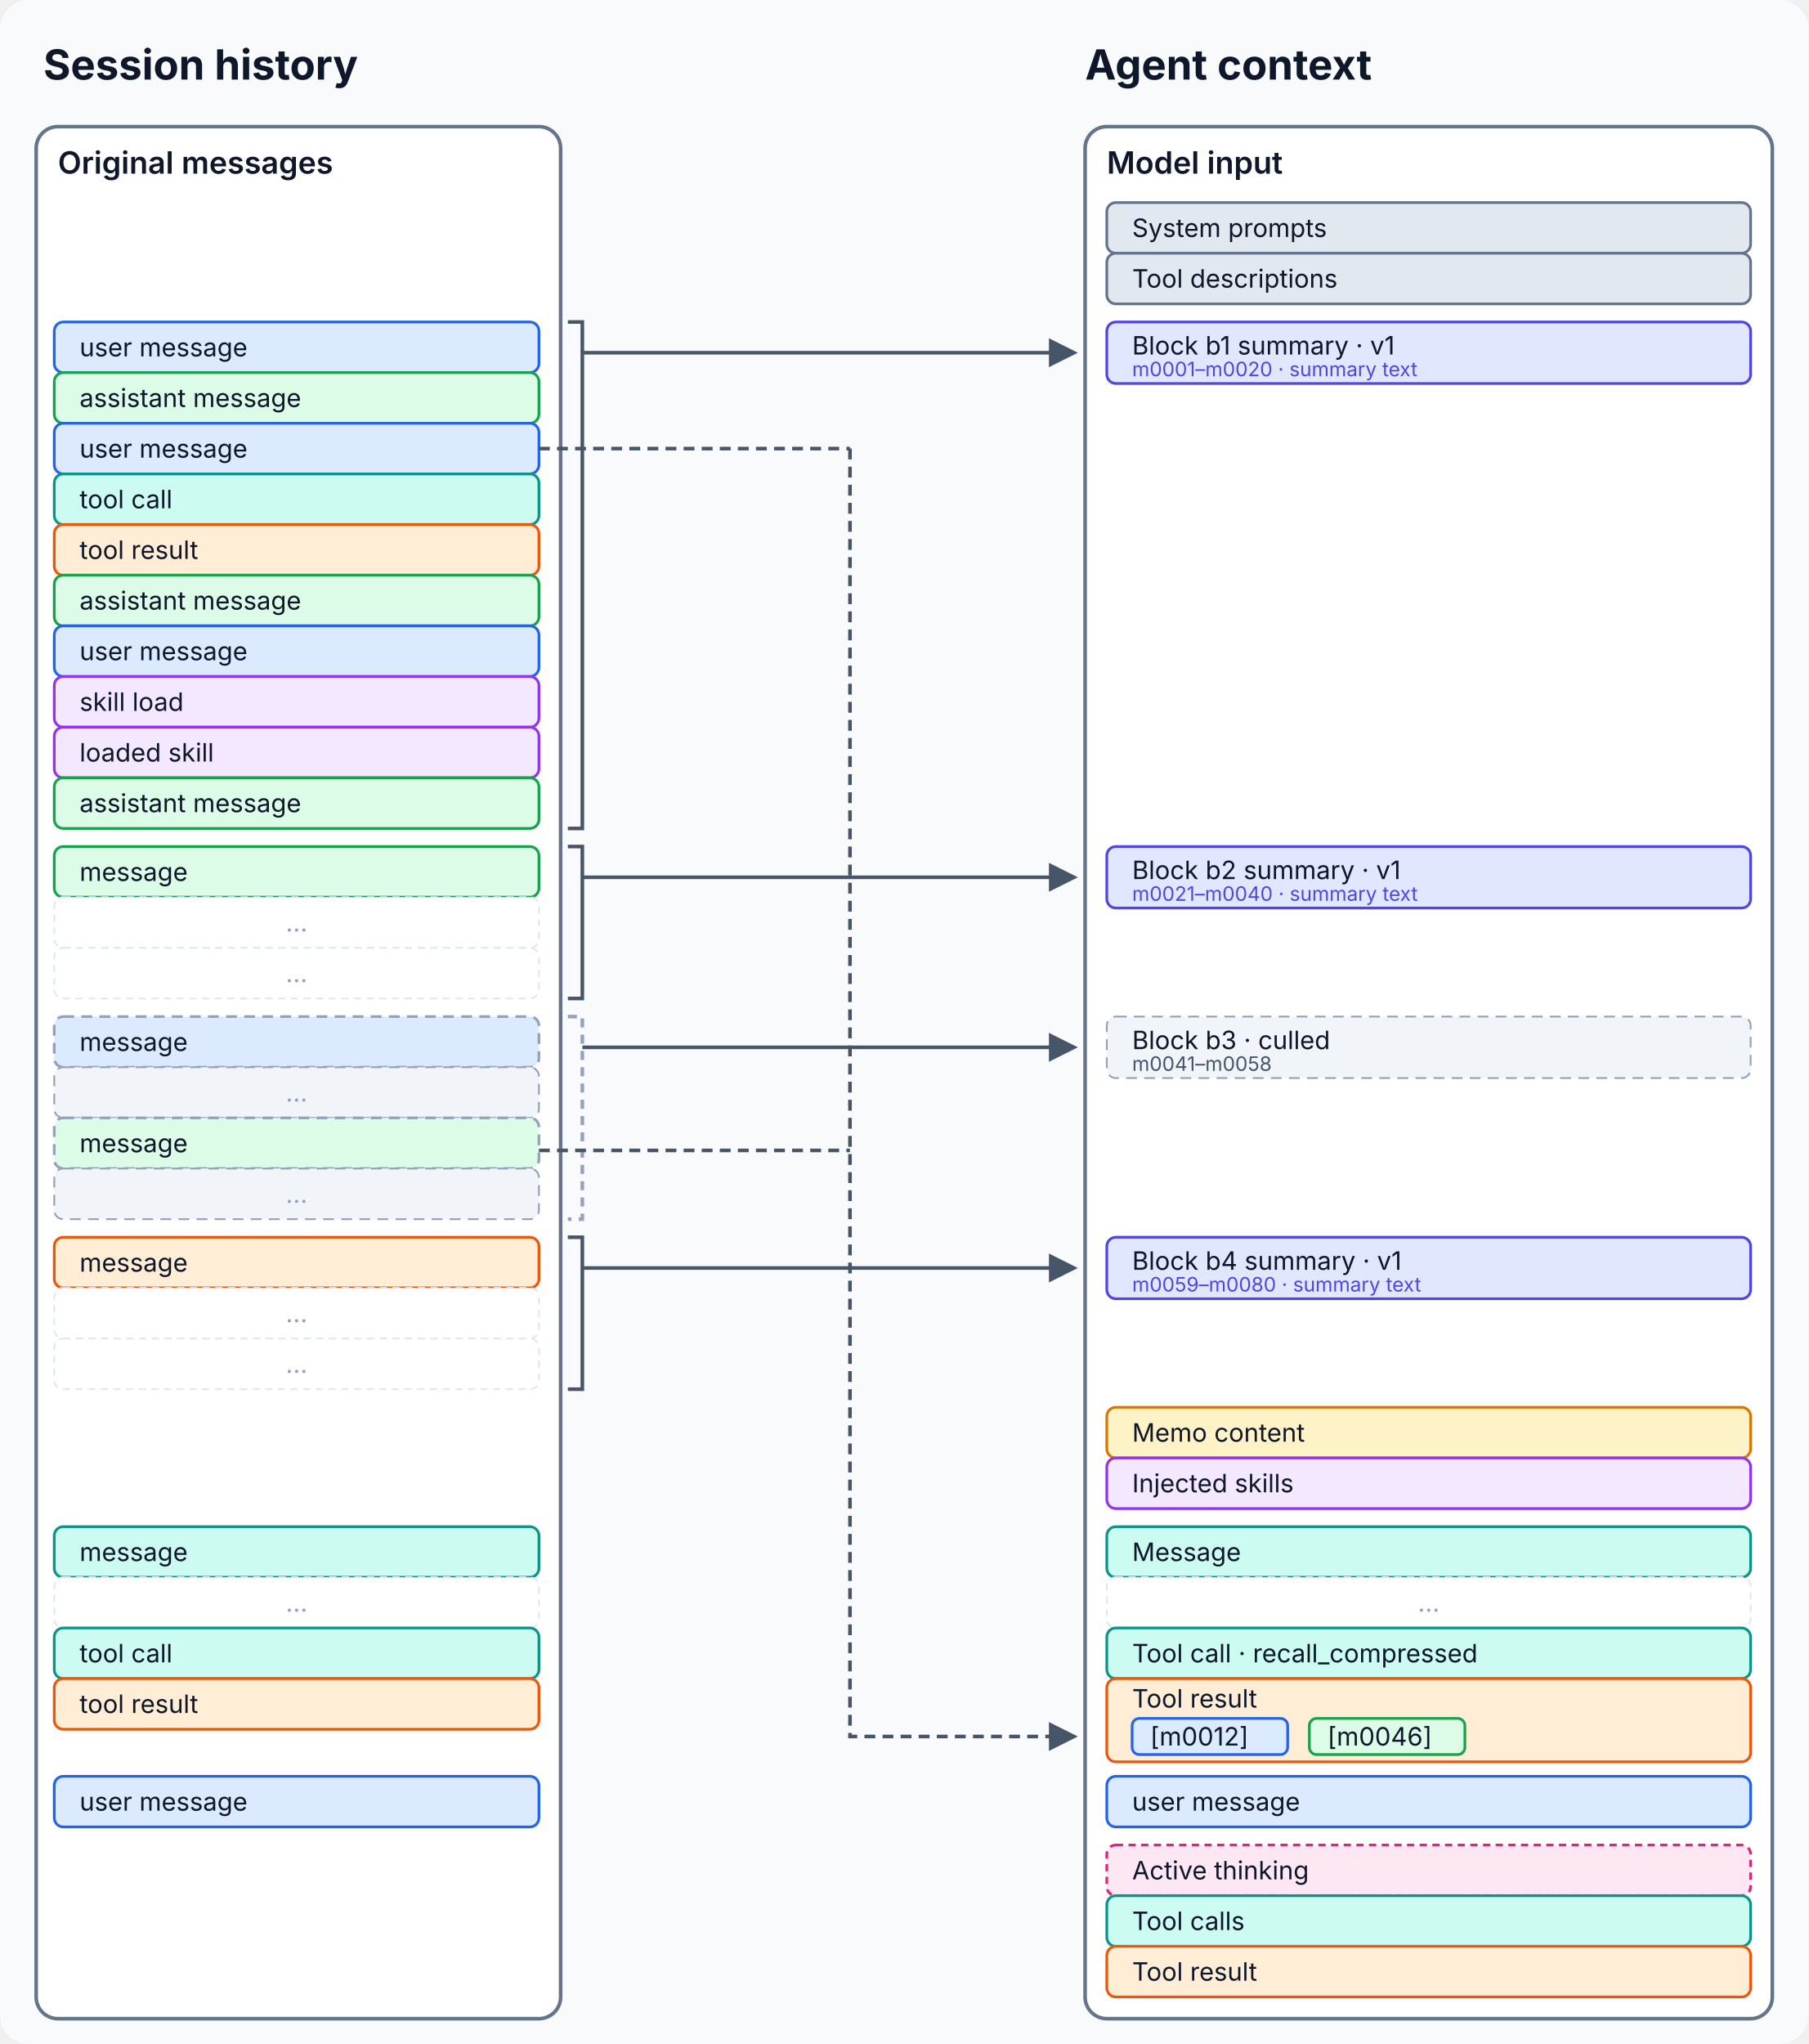
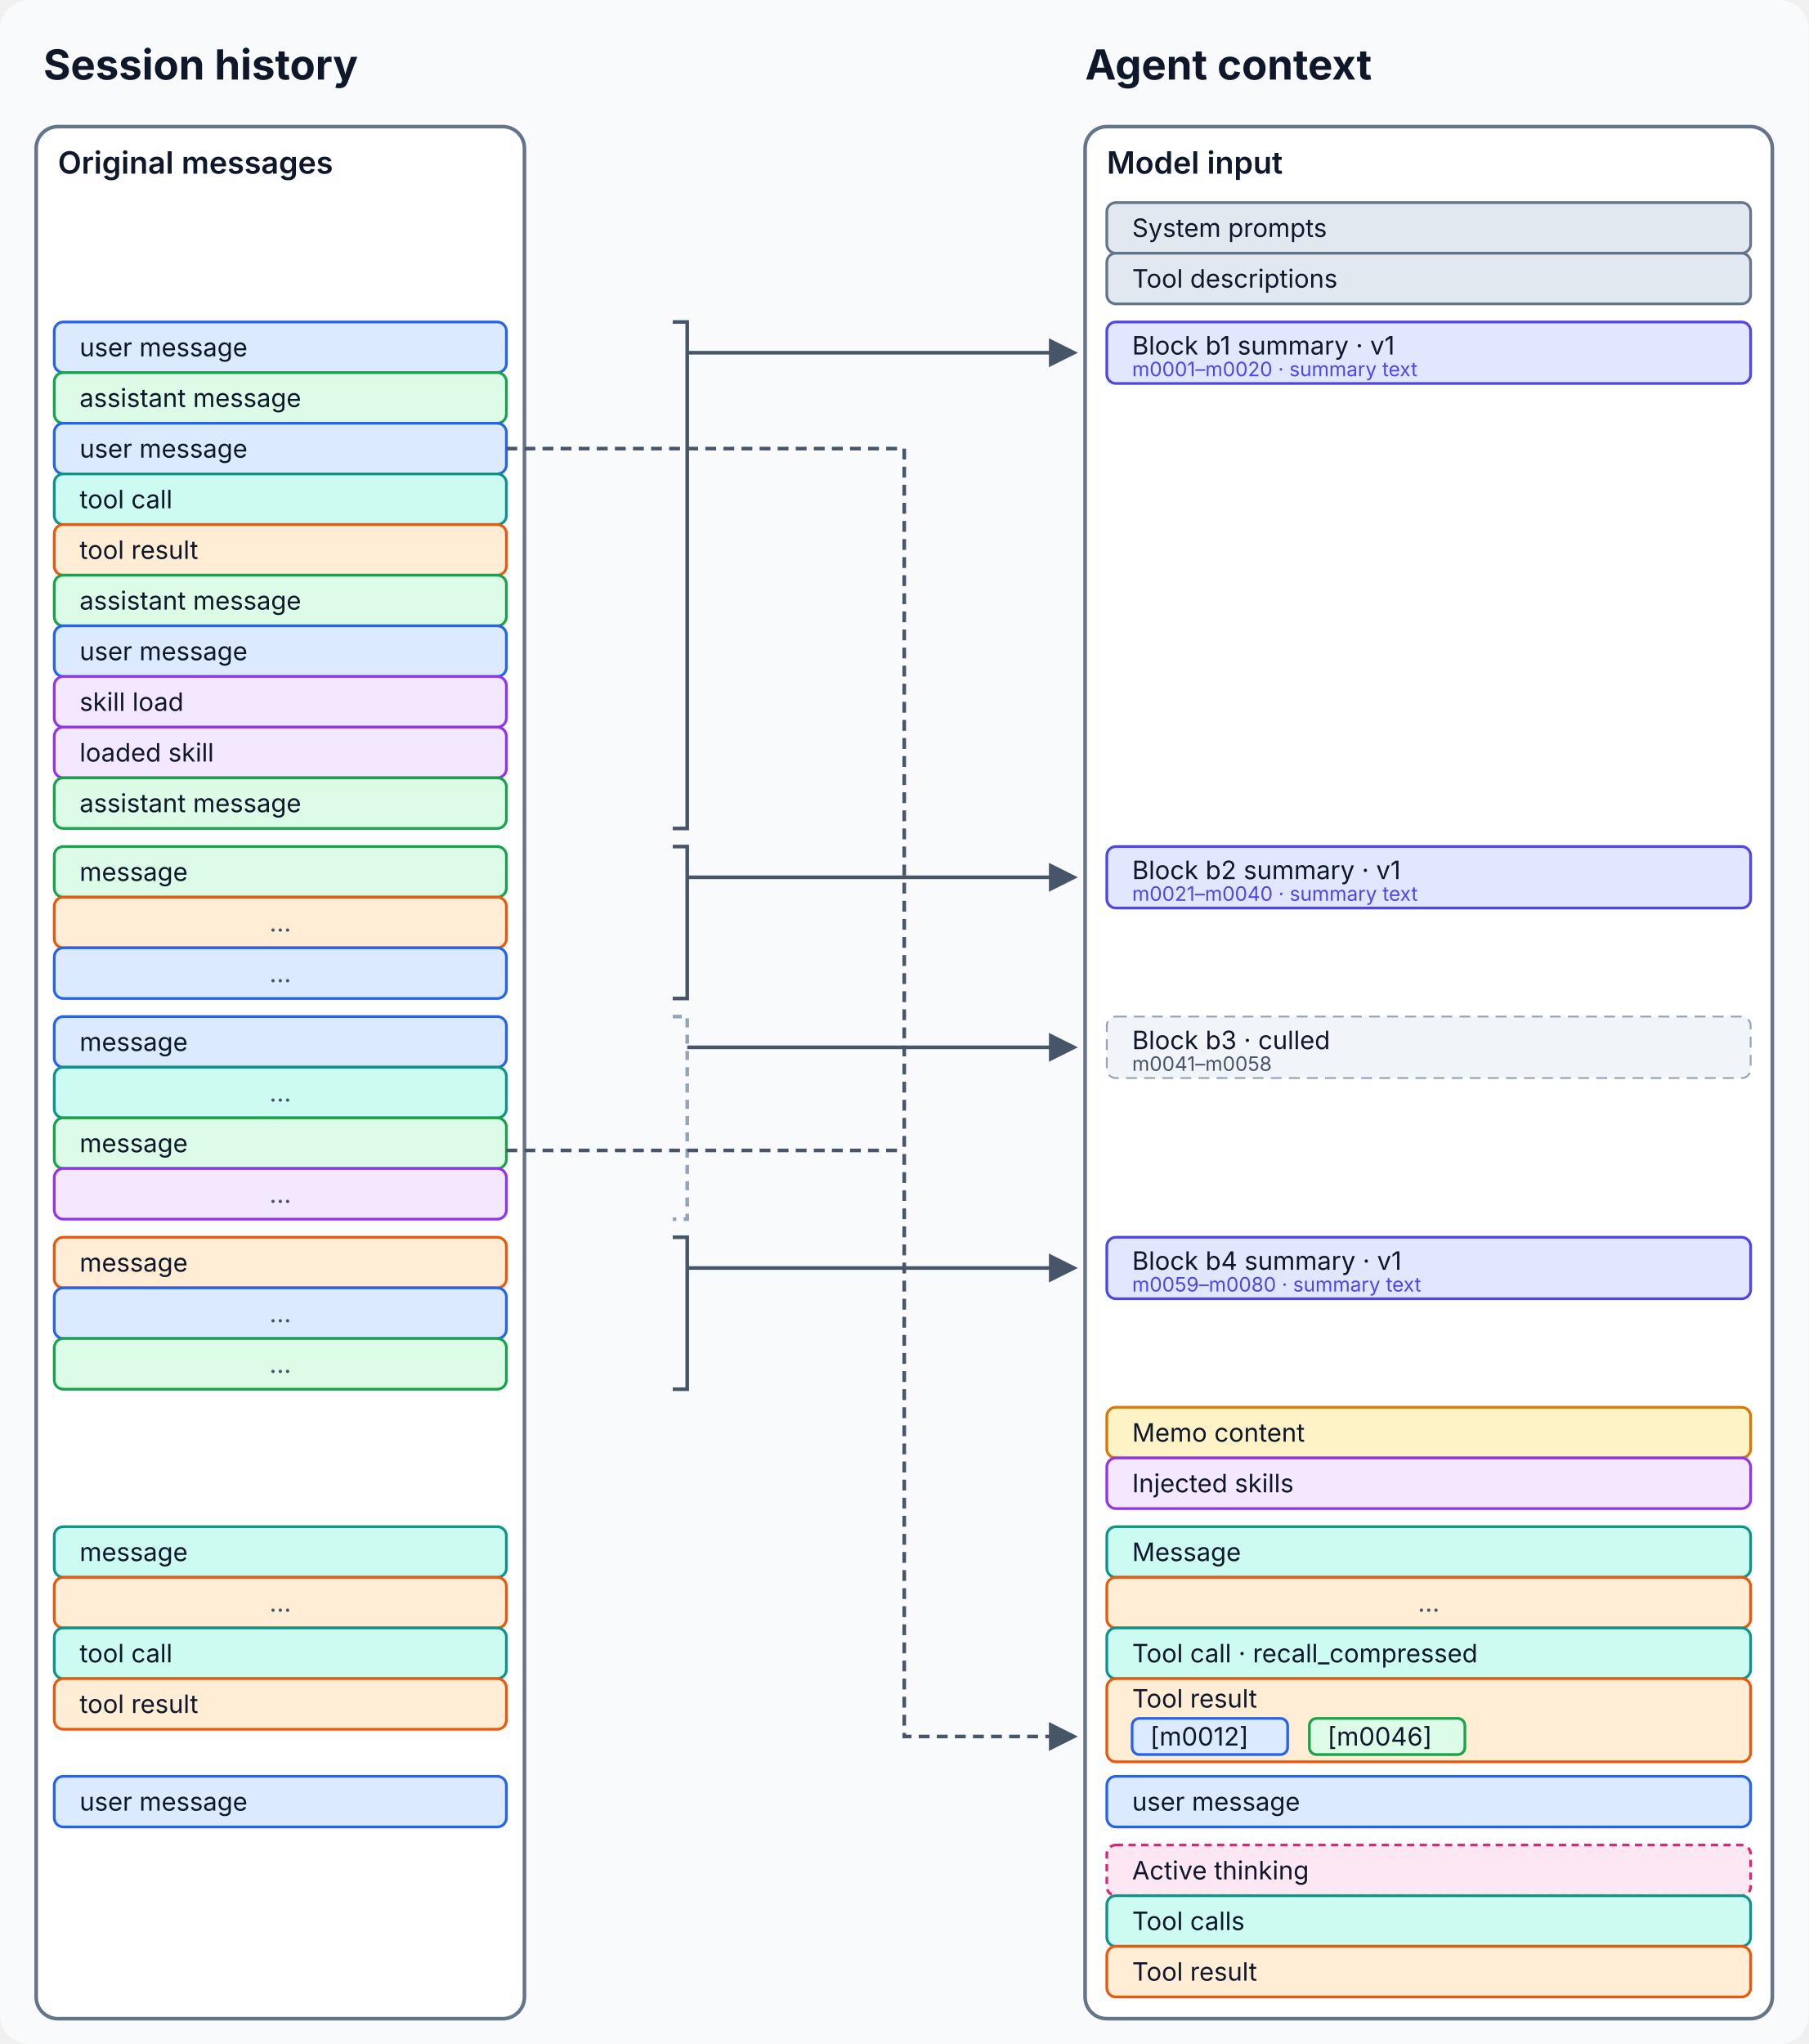
<svg xmlns="http://www.w3.org/2000/svg" width="1000" height="1130" viewBox="0 0 1000 1130" role="img" aria-labelledby="title description">
  <defs>
    <marker id="arrow" markerWidth="8" markerHeight="8" refX="7" refY="4" orient="auto">
      <path d="M0 0 L8 4 L0 8 Z" fill="#475569" />
    </marker>
    <style>
            text {
                font-family:
                    system-ui,
                    -apple-system,
                    "Segoe UI",
                    sans-serif;
                fill: #0f172a;
            }
            .heading {
                font-size: 23px;
                font-weight: 700;
            }
            .panellabel {
                font-size: 17px;
                font-weight: 600;
            }
            .row {
                font-size: 14px;
            }
            .subrow {
                font-size: 11px;
                fill: #4f46e5;
            }
            .subrow-gray {
                font-size: 11px;
                fill: #475569;
            }
            .ellipsis {
                font-size: 14px;
-                 fill: #94a3b8;
+                 fill: #475569;
            }
            .panel {
                fill: #ffffff;
                stroke: #64748b;
                stroke-width: 2;
            }
            .box {
                fill: #ffffff;
                stroke-width: 1.5;
            }
            .user {
                fill: #dbeafe;
                stroke: #2563eb;
            }
            .assistant {
                fill: #dcfce7;
                stroke: #16a34a;
            }
            .toolcall {
                fill: #ccfbf1;
                stroke: #0d9488;
            }
            .toolresult {
                fill: #ffedd5;
                stroke: #ea580c;
            }
            .skill {
                fill: #f3e8ff;
                stroke: #9333ea;
-             }
-             .user-culled {
-                 fill: #dbeafe;
-                 stroke: #94a3b8;
-                 stroke-dasharray: 6 4;
-             }
-             .assistant-culled {
-                 fill: #dcfce7;
-                 stroke: #94a3b8;
-                 stroke-dasharray: 6 4;
            }
            .culled {
                fill: #f1f5f9;
                stroke: #94a3b8;
                stroke-dasharray: 6 4;
            }
            .host {
                fill: #e2e8f0;
                stroke: #64748b;
            }
            .summary {
                fill: #e0e7ff;
                stroke: #4f46e5;
            }
            .memo {
                fill: #fef3c7;
                stroke: #d97706;
            }
            .thinking {
                fill: #fce7f3;
                stroke: #db2777;
                stroke-dasharray: 4 3;
            }
-             .gap {
-                 fill: #ffffff;
-                 stroke: #e2e8f0;
-                 stroke-dasharray: 4 3;
-             }
            .bracket {
                fill: none;
                stroke: #475569;
                stroke-width: 2;
            }
            .bracket-culled {
                fill: none;
                stroke: #94a3b8;
                stroke-width: 2;
                stroke-dasharray: 5 4;
-             }
-             .link {
-                 fill: none;
-                 stroke: #475569;
-                 stroke-width: 2;
            }
            .link-out {
                fill: none;
                stroke: #475569;
                stroke-width: 2;
                marker-end: url(#arrow);
            }
            .recall {
                fill: none;
                stroke: #475569;
                stroke-width: 2;
                stroke-dasharray: 6 4;
            }
            .recall-out {
                fill: none;
                stroke: #475569;
                stroke-width: 2;
                stroke-dasharray: 6 4;
                marker-end: url(#arrow);
            }
        </style>
  </defs>
  <rect width="1000" height="1130" rx="16" fill="#f8fafc" />
  <text x="24" y="44" class="heading">Session history</text>
  <text x="600" y="44" class="heading">Agent context</text>
-   <rect x="20" y="70" width="290" height="1046" rx="12" class="panel" />
+   <rect x="20" y="70" width="270" height="1046" rx="12" class="panel" />
  <text x="32" y="96" class="panellabel">Original messages</text>
  <rect x="600" y="70" width="380" height="1046" rx="12" class="panel" />
  <text x="612" y="96" class="panellabel">Model input</text>
  <rect x="612" y="112" width="356" height="28" rx="5" class="box host" />
  <text x="626" y="131" class="row">System prompts</text>
  <rect x="612" y="140" width="356" height="28" rx="5" class="box host" />
  <text x="626" y="159" class="row">Tool descriptions</text>
-   <rect x="30" y="178" width="268" height="28" rx="5" class="box user" />
+   <rect x="30" y="178" width="250" height="28" rx="5" class="box user" />
  <text x="44" y="197" class="row">user message</text>
-   <rect x="30" y="206" width="268" height="28" rx="5" class="box assistant" />
+   <rect x="30" y="206" width="250" height="28" rx="5" class="box assistant" />
  <text x="44" y="225" class="row">assistant message</text>
-   <rect x="30" y="234" width="268" height="28" rx="5" class="box user" />
+   <rect x="30" y="234" width="250" height="28" rx="5" class="box user" />
  <text x="44" y="253" class="row">user message</text>
-   <rect x="30" y="262" width="268" height="28" rx="5" class="box toolcall" />
+   <rect x="30" y="262" width="250" height="28" rx="5" class="box toolcall" />
  <text x="44" y="281" class="row">tool call</text>
-   <rect x="30" y="290" width="268" height="28" rx="5" class="box toolresult" />
+   <rect x="30" y="290" width="250" height="28" rx="5" class="box toolresult" />
  <text x="44" y="309" class="row">tool result</text>
-   <rect x="30" y="318" width="268" height="28" rx="5" class="box assistant" />
+   <rect x="30" y="318" width="250" height="28" rx="5" class="box assistant" />
  <text x="44" y="337" class="row">assistant message</text>
-   <rect x="30" y="346" width="268" height="28" rx="5" class="box user" />
+   <rect x="30" y="346" width="250" height="28" rx="5" class="box user" />
  <text x="44" y="365" class="row">user message</text>
-   <rect x="30" y="374" width="268" height="28" rx="5" class="box skill" />
+   <rect x="30" y="374" width="250" height="28" rx="5" class="box skill" />
  <text x="44" y="393" class="row">skill load</text>
-   <rect x="30" y="402" width="268" height="28" rx="5" class="box skill" />
+   <rect x="30" y="402" width="250" height="28" rx="5" class="box skill" />
  <text x="44" y="421" class="row">loaded skill</text>
-   <rect x="30" y="430" width="268" height="28" rx="5" class="box assistant" />
+   <rect x="30" y="430" width="250" height="28" rx="5" class="box assistant" />
  <text x="44" y="449" class="row">assistant message</text>
-   <rect x="30" y="468" width="268" height="28" rx="5" class="box assistant" />
+   <rect x="30" y="468" width="250" height="28" rx="5" class="box assistant" />
  <text x="44" y="487" class="row">message</text>
-   <rect x="30" y="496" width="268" height="28" rx="5" class="gap" />
-   <text x="164" y="515" class="ellipsis" text-anchor="middle">…</text>
-   <rect x="30" y="524" width="268" height="28" rx="5" class="gap" />
-   <text x="164" y="543" class="ellipsis" text-anchor="middle">…</text>
-   <rect x="30" y="562" width="268" height="28" rx="5" class="box user-culled" />
+   <rect x="30" y="496" width="250" height="28" rx="5" class="box toolresult" />
+   <text x="155" y="515" class="ellipsis" text-anchor="middle">…</text>
+   <rect x="30" y="524" width="250" height="28" rx="5" class="box user" />
+   <text x="155" y="543" class="ellipsis" text-anchor="middle">…</text>
+   <rect x="30" y="562" width="250" height="28" rx="5" class="box user" />
  <text x="44" y="581" class="row">message</text>
-   <rect x="30" y="590" width="268" height="28" rx="5" class="culled" />
-   <text x="164" y="609" class="ellipsis" text-anchor="middle">…</text>
-   <rect x="30" y="618" width="268" height="28" rx="5" class="box assistant-culled" />
+   <rect x="30" y="590" width="250" height="28" rx="5" class="box toolcall" />
+   <text x="155" y="609" class="ellipsis" text-anchor="middle">…</text>
+   <rect x="30" y="618" width="250" height="28" rx="5" class="box assistant" />
  <text x="44" y="637" class="row">message</text>
-   <rect x="30" y="646" width="268" height="28" rx="5" class="culled" />
-   <text x="164" y="665" class="ellipsis" text-anchor="middle">…</text>
-   <rect x="30" y="684" width="268" height="28" rx="5" class="box toolresult" />
+   <rect x="30" y="646" width="250" height="28" rx="5" class="box skill" />
+   <text x="155" y="665" class="ellipsis" text-anchor="middle">…</text>
+   <rect x="30" y="684" width="250" height="28" rx="5" class="box toolresult" />
  <text x="44" y="703" class="row">message</text>
-   <rect x="30" y="712" width="268" height="28" rx="5" class="gap" />
-   <text x="164" y="731" class="ellipsis" text-anchor="middle">…</text>
-   <rect x="30" y="740" width="268" height="28" rx="5" class="gap" />
-   <text x="164" y="759" class="ellipsis" text-anchor="middle">…</text>
-   <rect x="30" y="844" width="268" height="28" rx="5" class="box toolcall" />
+   <rect x="30" y="712" width="250" height="28" rx="5" class="box user" />
+   <text x="155" y="731" class="ellipsis" text-anchor="middle">…</text>
+   <rect x="30" y="740" width="250" height="28" rx="5" class="box assistant" />
+   <text x="155" y="759" class="ellipsis" text-anchor="middle">…</text>
+   <rect x="30" y="844" width="250" height="28" rx="5" class="box toolcall" />
  <text x="44" y="863" class="row">message</text>
-   <rect x="30" y="872" width="268" height="28" rx="5" class="gap" />
-   <text x="164" y="891" class="ellipsis" text-anchor="middle">…</text>
-   <rect x="30" y="900" width="268" height="28" rx="5" class="box toolcall" />
+   <rect x="30" y="872" width="250" height="28" rx="5" class="box toolresult" />
+   <text x="155" y="891" class="ellipsis" text-anchor="middle">…</text>
+   <rect x="30" y="900" width="250" height="28" rx="5" class="box toolcall" />
  <text x="44" y="919" class="row">tool call</text>
-   <rect x="30" y="928" width="268" height="28" rx="5" class="box toolresult" />
+   <rect x="30" y="928" width="250" height="28" rx="5" class="box toolresult" />
  <text x="44" y="947" class="row">tool result</text>
-   <rect x="30" y="982" width="268" height="28" rx="5" class="box user" />
+   <rect x="30" y="982" width="250" height="28" rx="5" class="box user" />
  <text x="44" y="1001" class="row">user message</text>
  <rect x="612" y="178" width="356" height="34" rx="5" class="box summary" />
  <text x="626" y="196" class="row">Block b1 summary · v1</text>
  <text x="626" y="208" class="subrow">m0001–m0020 · summary text</text>
  <rect x="612" y="468" width="356" height="34" rx="5" class="box summary" />
  <text x="626" y="486" class="row">Block b2 summary · v1</text>
  <text x="626" y="498" class="subrow">m0021–m0040 · summary text</text>
  <rect x="612" y="562" width="356" height="34" rx="5" class="culled" />
  <text x="626" y="580" class="row" fill="#475569">Block b3 · culled</text>
  <text x="626" y="592" class="subrow-gray">m0041–m0058</text>
  <rect x="612" y="684" width="356" height="34" rx="5" class="box summary" />
  <text x="626" y="702" class="row">Block b4 summary · v1</text>
  <text x="626" y="714" class="subrow">m0059–m0080 · summary text</text>
  <rect x="612" y="778" width="356" height="28" rx="5" class="box memo" />
  <text x="626" y="797" class="row">Memo content</text>
  <rect x="612" y="806" width="356" height="28" rx="5" class="box skill" />
  <text x="626" y="825" class="row">Injected skills</text>
  <rect x="612" y="844" width="356" height="28" rx="5" class="box toolcall" />
  <text x="626" y="863" class="row">Message</text>
-   <rect x="612" y="872" width="356" height="28" rx="5" class="gap" />
+   <rect x="612" y="872" width="356" height="28" rx="5" class="box toolresult" />
  <text x="790" y="891" class="ellipsis" text-anchor="middle">…</text>
  <rect x="612" y="900" width="356" height="28" rx="5" class="box toolcall" />
  <text x="626" y="919" class="row">Tool call · recall_compressed</text>
  <rect x="612" y="928" width="356" height="46" rx="5" class="box toolresult" />
  <text x="626" y="944" class="row">Tool result</text>
  <rect x="626" y="950" width="86" height="20" rx="4" class="box user" />
  <text x="636" y="965" class="row">[m0012]</text>
  <rect x="724" y="950" width="86" height="20" rx="4" class="box assistant" />
  <text x="734" y="965" class="row">[m0046]</text>
  <rect x="612" y="982" width="356" height="28" rx="5" class="box user" />
  <text x="626" y="1001" class="row">user message</text>
  <rect x="612" y="1020" width="356" height="28" rx="5" class="box thinking" />
  <text x="626" y="1039" class="row">Active thinking</text>
  <rect x="612" y="1048" width="356" height="28" rx="5" class="box toolcall" />
  <text x="626" y="1067" class="row">Tool calls</text>
  <rect x="612" y="1076" width="356" height="28" rx="5" class="box toolresult" />
  <text x="626" y="1095" class="row">Tool result</text>
-   <path d="M314 178 H322 V458 H314" class="bracket" />
-   <path d="M314 468 H322 V552 H314" class="bracket" />
-   <path d="M314 562 H322 V674 H314" class="bracket-culled" />
-   <path d="M314 684 H322 V768 H314" class="bracket" />
-   <path d="M322 195 H594" class="link-out" />
-   <path d="M322 485 H594" class="link-out" />
-   <path d="M322 579 H594" class="link-out" />
-   <path d="M322 701 H594" class="link-out" />
-   <path d="M298 248 H470 M298 636 H470" class="recall" />
-   <path d="M470 248 V960 H594" class="recall-out" />
+   <path d="M372 178 H380 V458 H372" class="bracket" />
+   <path d="M372 468 H380 V552 H372" class="bracket" />
+   <path d="M372 562 H380 V674 H372" class="bracket-culled" />
+   <path d="M372 684 H380 V768 H372" class="bracket" />
+   <path d="M380 195 H594" class="link-out" />
+   <path d="M380 485 H594" class="link-out" />
+   <path d="M380 579 H594" class="link-out" />
+   <path d="M380 701 H594" class="link-out" />
+   <path d="M280 248 H500 M280 636 H500" class="recall" />
+   <path d="M500 248 V960 H594" class="recall-out" />
</svg>
